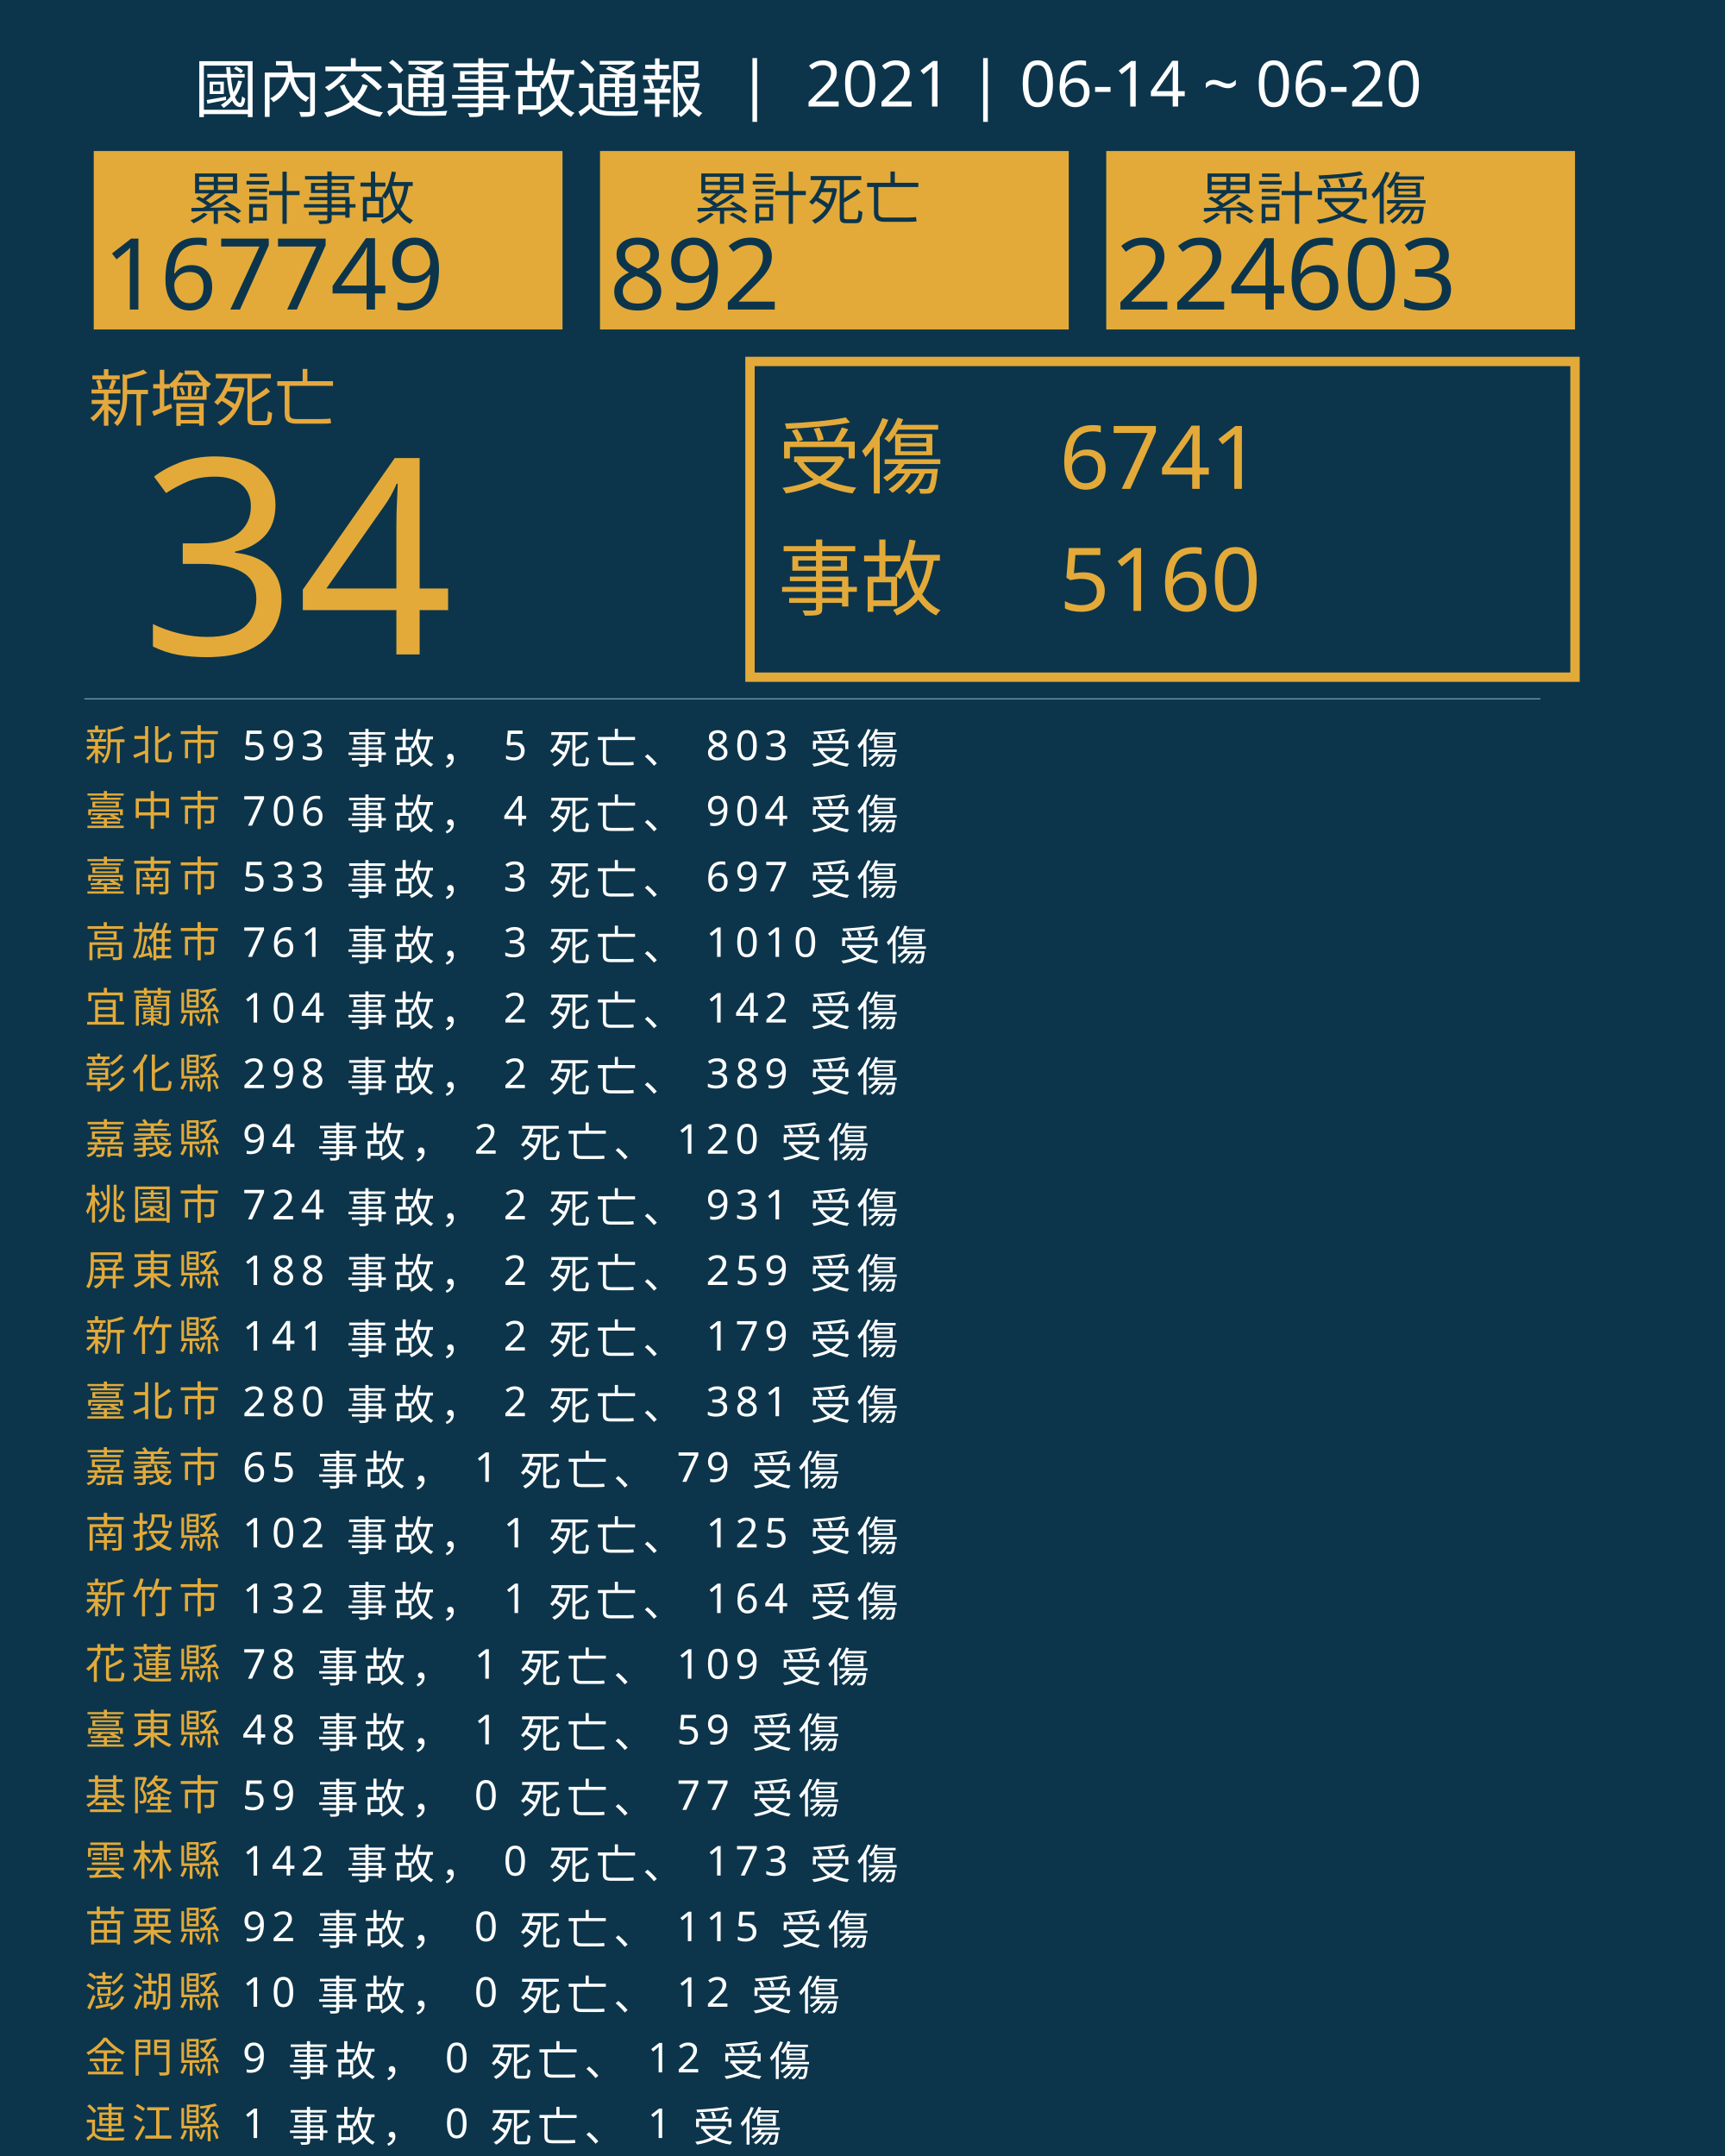
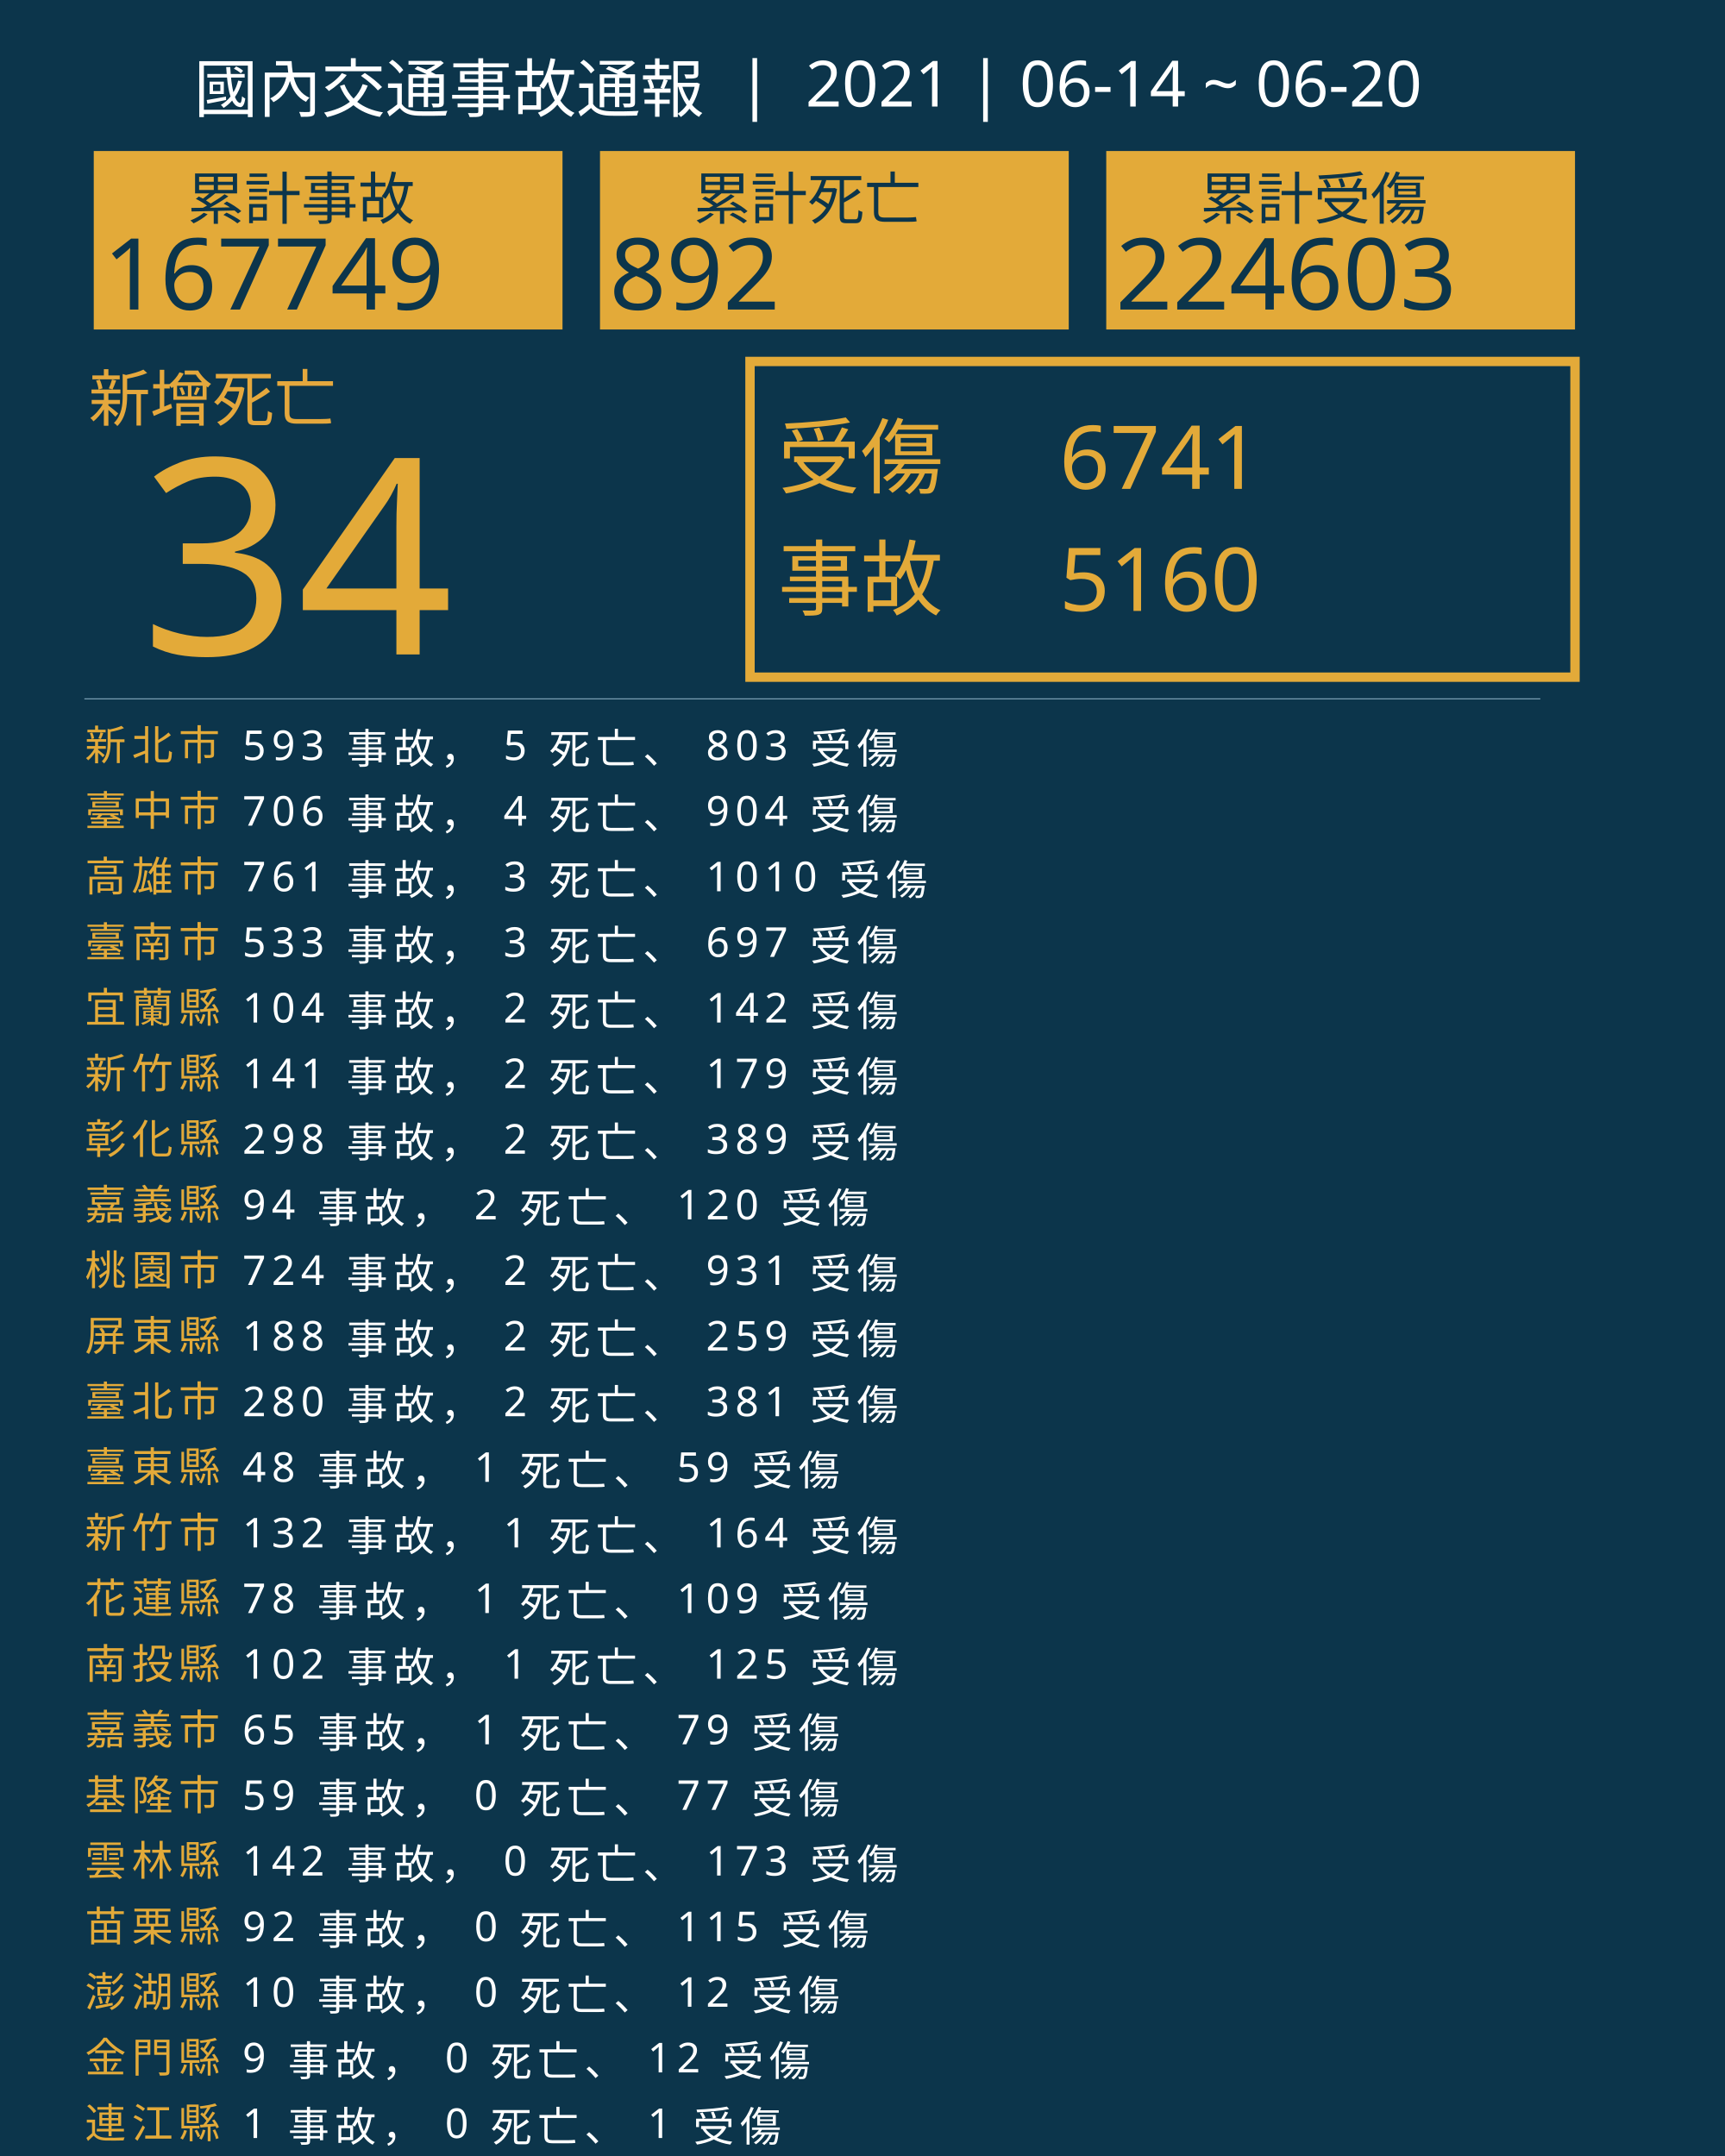
<svg xmlns="http://www.w3.org/2000/svg" version="1.1" id="圖層_1" x="0px" y="0px" viewBox="0 0 1840 2300" style="enable-background:new 0 0 1840 2300;" xml:space="preserve">
  <style type="text/css">
	.st0{fill:#0C354B;}
	.st1{fill:#E5A83D;}
	.st2{font-family:'NotoSansCJKtc-Bold-B5pc-H';}
	.st3{font-size:66px;}
	.st4{fill:#E3AA39;}
	.st5{font-family:'Arial-BoldMT';}
	.st6{font-size:291.776px;}
	.st7{fill:none;stroke:#E3AA39;stroke-miterlimit:10;stroke-width:10;}
	.st8{font-family:'NotoSansCJKtc-Light-B5pc-H';}
	.st9{font-size:88px;}
	.st10{font-family:'NotoSansCJKtc-Medium-B5pc-H';}
	.st11{font-size:94px;}
	.st12{fill:none;stroke:#8AAFC1;stroke-miterlimit:10;}
	.st13{font-size:60.649px;}
	.st14{font-size:106px;}
	.st15{fill:none;}
	.st16{font-size:44px;}
	.st17{letter-spacing:6;}
	.st18{fill:#FFFFFF;}
	.st19{letter-spacing:1;}
	.st20{font-size:68px;}
</style>
  <rect class="st0" width="1840" height="2300" />
  <text transform="matrix(1 0 0 1 94.5001 449.017)" class="st1 st2 st3">新增死亡</text>
  <g>
    <text transform="matrix(1 0 0 1 150 698.1412)" class="st4 st5 st6">34</text>
  </g>
  <g>
    <rect x="800" y="385.6" class="st7" width="880" height="336.8" />
    <g>
      <text transform="matrix(1 0 0 1 830 519.593)" class="st4 st8 st9">受傷</text>
      <text transform="matrix(1 0 0 1 1130 521.5084)" class="st4 st10 st11">6741</text>
      <text transform="matrix(1 0 0 1 1130 651.7274)" class="st4 st10 st11">5160</text>
      <text transform="matrix(1 0 0 1 830 649.4965)" class="st4 st8 st9">事故</text>
    </g>
  </g>
  <line class="st12" x1="90" y1="745.5" x2="1643" y2="745.5" />
  <g>
    <g>
      <rect x="100" y="161.1" class="st4" width="500" height="190.4" />
      <g>
        <text transform="matrix(1 0 0 1 200 233.9079)" class="st0 st10 st13">累計事故</text>
        <g>
          <text transform="matrix(1 0 0 1 110 330.2121)" class="st0 st5 st14">167749</text>
        </g>
      </g>
    </g>
    <g>
      <rect x="640" y="161.1" class="st4" width="500" height="190.4" />
      <g>
        <text transform="matrix(1 0 0 1 740 233.908)" class="st0 st10 st13">累計死亡</text>
        <g>
          <text transform="matrix(1 0 0 1 650 330.2122)" class="st0 st5 st14">892</text>
        </g>
      </g>
    </g>
    <g>
      <rect x="1180" y="161.1" class="st4" width="500" height="190.4" />
      <g>
        <text transform="matrix(1 0 0 1 1280 233.908)" class="st0 st10 st13">累計受傷</text>
        <g>
          <text transform="matrix(1 0 0 1 1190 330.2122)" class="st0 st5 st14">224603</text>
        </g>
      </g>
    </g>
  </g>
  <rect x="90.6" y="772.1" class="st15" width="1141.8" height="314.8" />
  <text transform="matrix(1 0 0 1 90.5591 810.7965)">
    <tspan x="0" y="0" class="st4 st10 st16 st17">新北市</tspan>
    <tspan x="150.6" y="0" class="st18 st10 st16 st17"> 593 事故， 5 死亡、 803 受傷</tspan>
    <tspan x="0" y="70" class="st4 st10 st16 st17">臺中市</tspan>
    <tspan x="150.6" y="70" class="st18 st10 st16 st17"> 706 事故， 4 死亡、 904 受傷</tspan>
-     <tspan x="0" y="140" class="st4 st10 st16 st17">臺南市</tspan>
-     <tspan x="150.6" y="140" class="st18 st10 st16 st17"> 533 事故， 3 死亡、 697 受傷</tspan>
-     <tspan x="0" y="210" class="st4 st10 st16 st17">高雄市</tspan>
-     <tspan x="150.6" y="210" class="st18 st10 st16 st17"> 761 事故， 3 死亡、 1010 受傷</tspan>
+     <tspan x="0" y="140" class="st4 st10 st16 st17">高雄市</tspan>
+     <tspan x="150.6" y="140" class="st18 st10 st16 st17"> 761 事故， 3 死亡、 1010 受傷</tspan>
+     <tspan x="0" y="210" class="st4 st10 st16 st17">臺南市</tspan>
+     <tspan x="150.6" y="210" class="st18 st10 st16 st17"> 533 事故， 3 死亡、 697 受傷</tspan>
    <tspan x="0" y="280" class="st4 st10 st16 st17">宜蘭縣</tspan>
    <tspan x="150.6" y="280" class="st18 st10 st16 st17"> 104 事故， 2 死亡、 142 受傷</tspan>
-     <tspan x="0" y="350" class="st4 st10 st16 st17">彰化縣</tspan>
-     <tspan x="150.6" y="350" class="st18 st10 st16 st17"> 298 事故， 2 死亡、 389 受傷</tspan>
-     <tspan x="0" y="420" class="st4 st10 st16 st17">嘉義縣</tspan>
-     <tspan x="150.6" y="420" class="st18 st10 st16 st17"> 94 事故， 2 死亡、 120 受傷</tspan>
-     <tspan x="0" y="490" class="st4 st10 st16 st17">桃園市</tspan>
-     <tspan x="150.6" y="490" class="st18 st10 st16 st17"> 724 事故， 2 死亡、 931 受傷</tspan>
-     <tspan x="0" y="560" class="st4 st10 st16 st17">屏東縣</tspan>
-     <tspan x="150.6" y="560" class="st18 st10 st16 st17"> 188 事故， 2 死亡、 259 受傷</tspan>
-     <tspan x="0" y="630" class="st4 st10 st16 st17">新竹縣</tspan>
-     <tspan x="150.6" y="630" class="st18 st10 st16 st17"> 141 事故， 2 死亡、 179 受傷</tspan>
+     <tspan x="0" y="350" class="st4 st10 st16 st17">新竹縣</tspan>
+     <tspan x="150.6" y="350" class="st18 st10 st16 st17"> 141 事故， 2 死亡、 179 受傷</tspan>
+     <tspan x="0" y="420" class="st4 st10 st16 st17">彰化縣</tspan>
+     <tspan x="150.6" y="420" class="st18 st10 st16 st17"> 298 事故， 2 死亡、 389 受傷</tspan>
+     <tspan x="0" y="490" class="st4 st10 st16 st17">嘉義縣</tspan>
+     <tspan x="150.6" y="490" class="st18 st10 st16 st17"> 94 事故， 2 死亡、 120 受傷</tspan>
+     <tspan x="0" y="560" class="st4 st10 st16 st17">桃園市</tspan>
+     <tspan x="150.6" y="560" class="st18 st10 st16 st17"> 724 事故， 2 死亡、 931 受傷</tspan>
+     <tspan x="0" y="630" class="st4 st10 st16 st17">屏東縣</tspan>
+     <tspan x="150.6" y="630" class="st18 st10 st16 st17"> 188 事故， 2 死亡、 259 受傷</tspan>
    <tspan x="0" y="700" class="st4 st10 st16 st17">臺北市</tspan>
    <tspan x="150.6" y="700" class="st18 st10 st16 st17"> 280 事故， 2 死亡、 381 受傷</tspan>
-     <tspan x="0" y="770" class="st4 st10 st16 st17">嘉義市</tspan>
-     <tspan x="150.6" y="770" class="st18 st10 st16 st17"> 65 事故， 1 死亡、 79 受傷</tspan>
-     <tspan x="0" y="840" class="st4 st10 st16 st17">南投縣</tspan>
-     <tspan x="150.6" y="840" class="st18 st10 st16 st17"> 102 事故， 1 死亡、 125 受傷</tspan>
-     <tspan x="0" y="910" class="st4 st10 st16 st17">新竹市</tspan>
-     <tspan x="150.6" y="910" class="st18 st10 st16 st17"> 132 事故， 1 死亡、 164 受傷</tspan>
-     <tspan x="0" y="980" class="st4 st10 st16 st17">花蓮縣</tspan>
-     <tspan x="150.6" y="980" class="st18 st10 st16 st17"> 78 事故， 1 死亡、 109 受傷</tspan>
-     <tspan x="0" y="1050" class="st4 st10 st16 st17">臺東縣</tspan>
-     <tspan x="150.6" y="1050" class="st18 st10 st16 st17"> 48 事故， 1 死亡、 59 受傷</tspan>
+     <tspan x="0" y="770" class="st4 st10 st16 st17">臺東縣</tspan>
+     <tspan x="150.6" y="770" class="st18 st10 st16 st17"> 48 事故， 1 死亡、 59 受傷</tspan>
+     <tspan x="0" y="840" class="st4 st10 st16 st17">新竹市</tspan>
+     <tspan x="150.6" y="840" class="st18 st10 st16 st17"> 132 事故， 1 死亡、 164 受傷</tspan>
+     <tspan x="0" y="910" class="st4 st10 st16 st17">花蓮縣</tspan>
+     <tspan x="150.6" y="910" class="st18 st10 st16 st17"> 78 事故， 1 死亡、 109 受傷</tspan>
+     <tspan x="0" y="980" class="st4 st10 st16 st17">南投縣</tspan>
+     <tspan x="150.6" y="980" class="st18 st10 st16 st17"> 102 事故， 1 死亡、 125 受傷</tspan>
+     <tspan x="0" y="1050" class="st4 st10 st16 st17">嘉義市</tspan>
+     <tspan x="150.6" y="1050" class="st18 st10 st16 st17"> 65 事故， 1 死亡、 79 受傷</tspan>
    <tspan x="0" y="1120" class="st4 st10 st16 st17">基隆市</tspan>
    <tspan x="150.6" y="1120" class="st18 st10 st16 st17"> 59 事故， 0 死亡、 77 受傷</tspan>
    <tspan x="0" y="1190" class="st4 st10 st16 st17">雲林縣</tspan>
    <tspan x="150.6" y="1190" class="st18 st10 st16 st17"> 142 事故， 0 死亡、 173 受傷</tspan>
    <tspan x="0" y="1260" class="st4 st10 st16 st17">苗栗縣</tspan>
    <tspan x="150.6" y="1260" class="st18 st10 st16 st17"> 92 事故， 0 死亡、 115 受傷</tspan>
    <tspan x="0" y="1330" class="st4 st10 st16 st17">澎湖縣</tspan>
    <tspan x="150.6" y="1330" class="st18 st10 st16 st17"> 10 事故， 0 死亡、 12 受傷</tspan>
    <tspan x="0" y="1400" class="st4 st10 st16 st17">金門縣</tspan>
    <tspan x="150.6" y="1400" class="st18 st10 st16 st17"> 9 事故， 0 死亡、 12 受傷</tspan>
    <tspan x="0" y="1470" class="st4 st10 st16 st17">連江縣</tspan>
    <tspan x="150.6" y="1470" class="st18 st10 st16 st17"> 1 事故， 0 死亡、 1 受傷</tspan>
  </text>
  <text transform="matrix(1 0 0 1 207 119.2712)" class="st18 st8 st20">國內交通事故通報  |  2021 | 06-14 ~ 06-20</text>
</svg>
